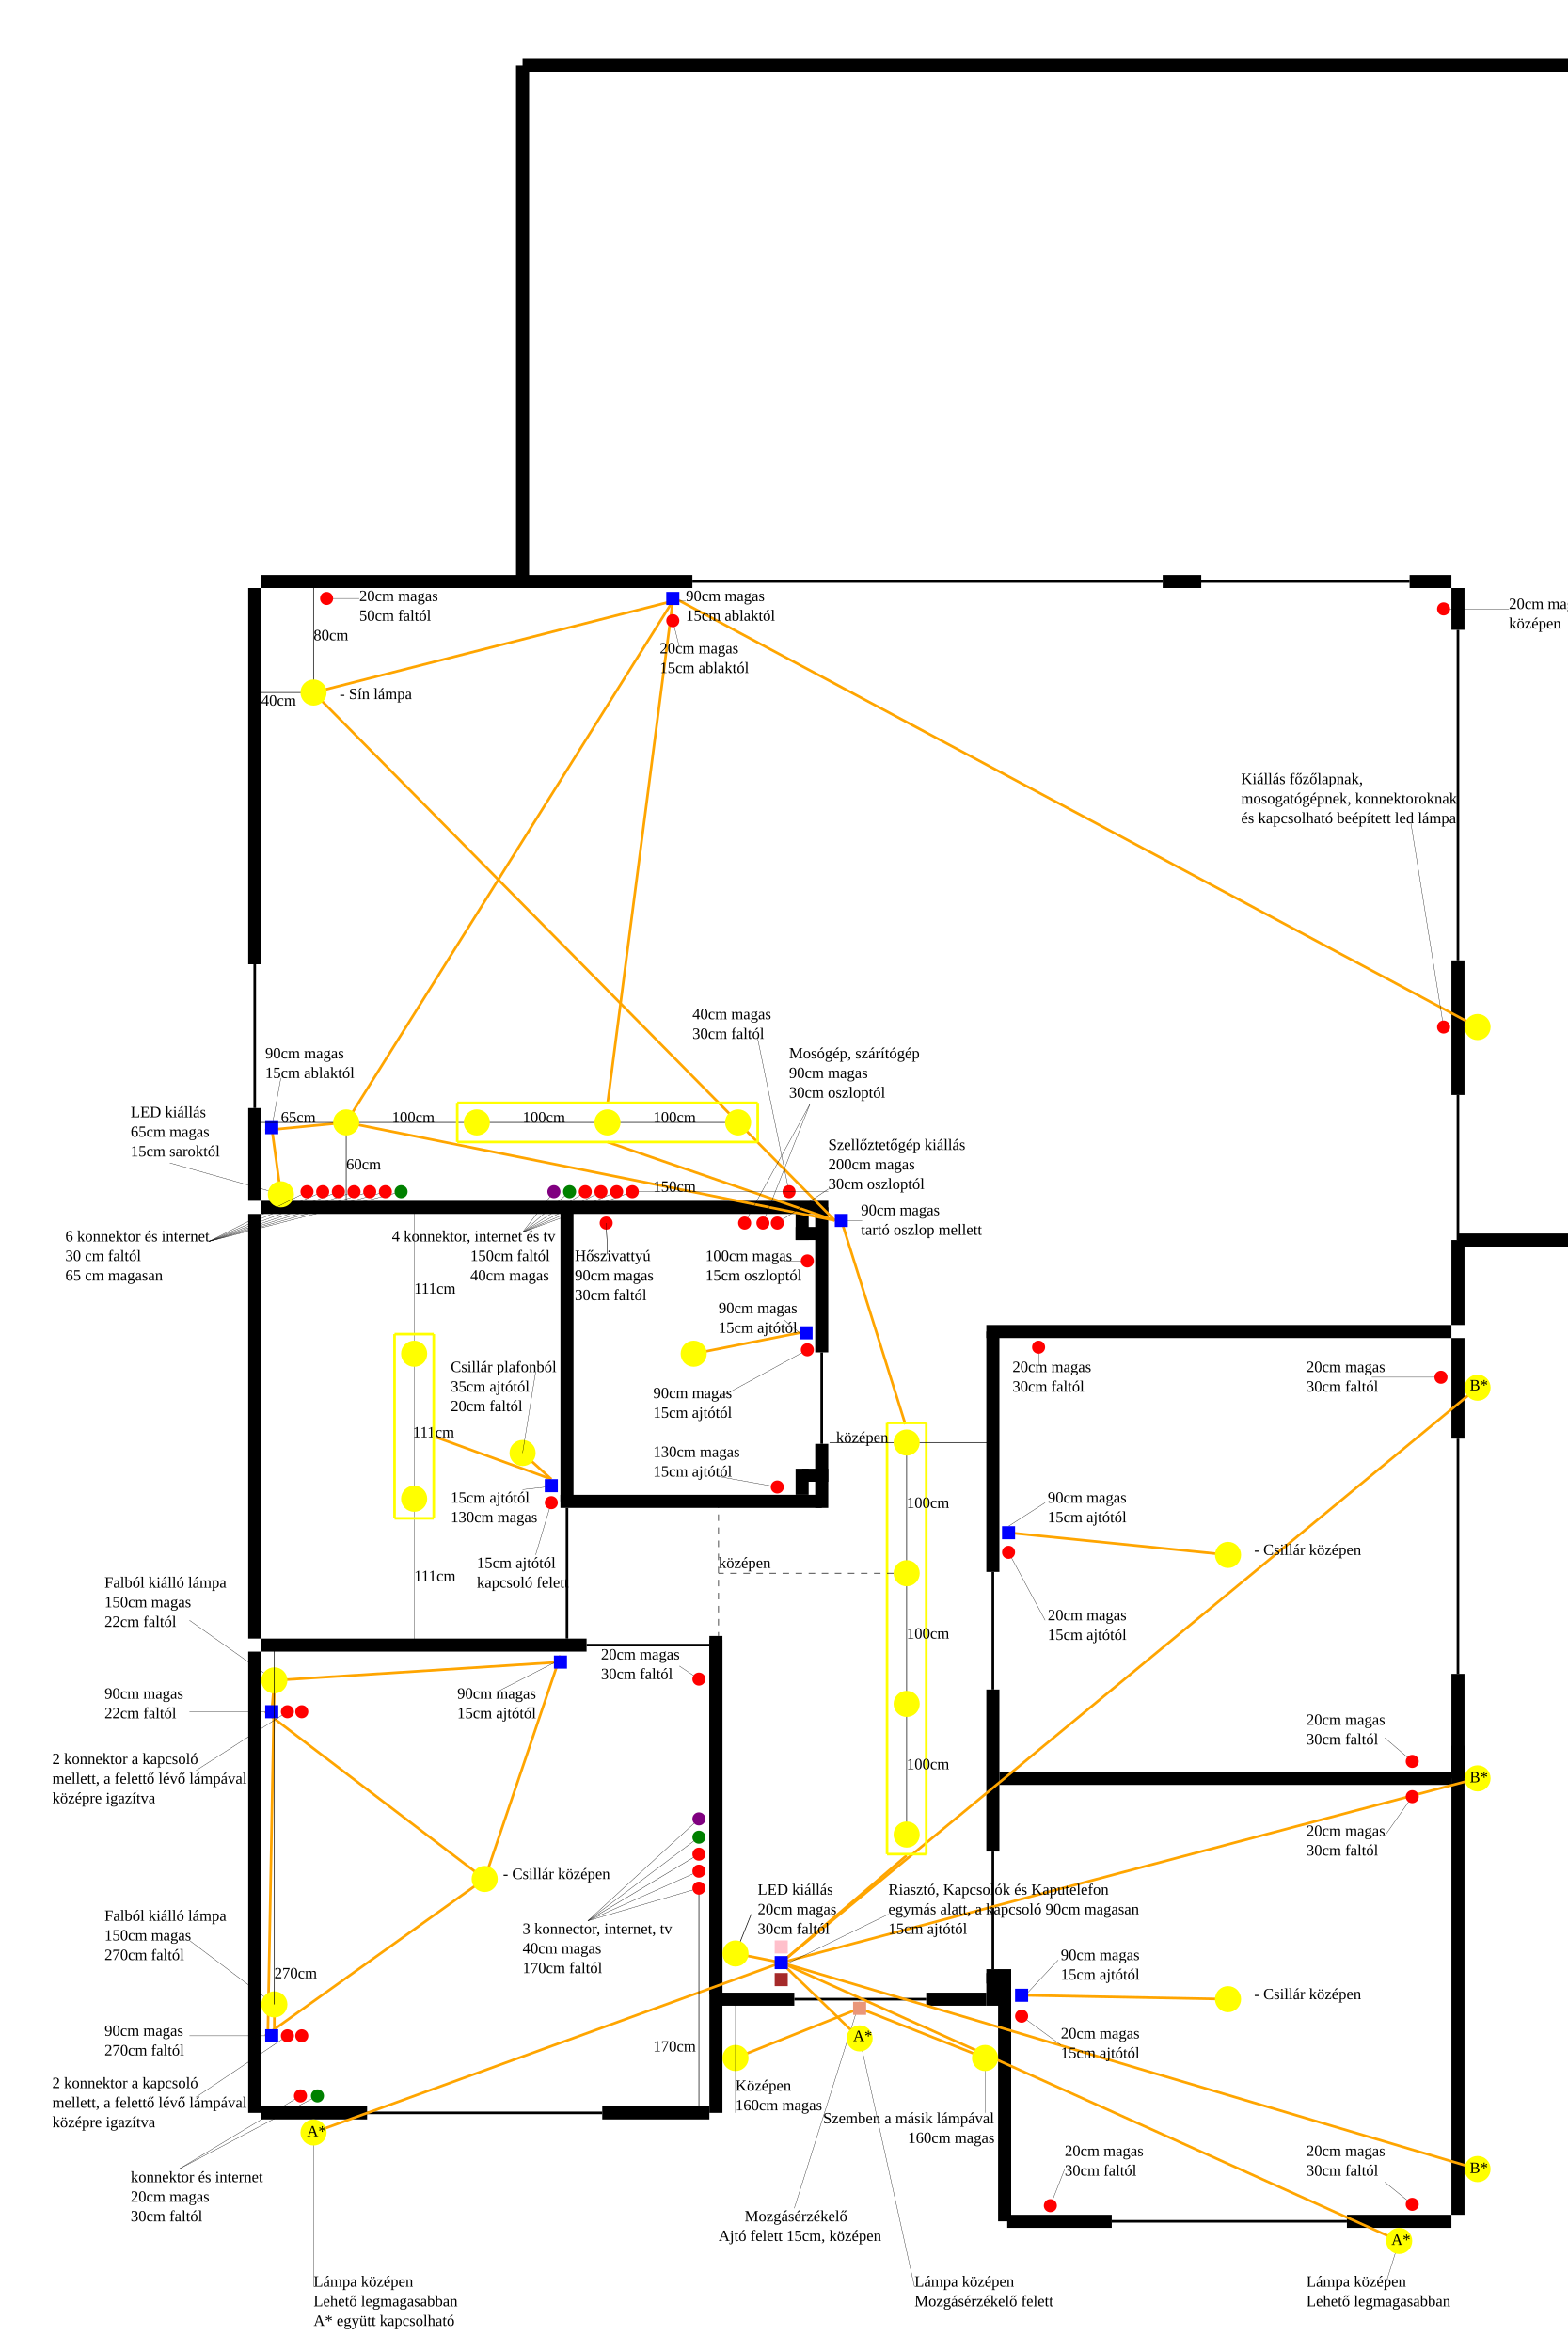
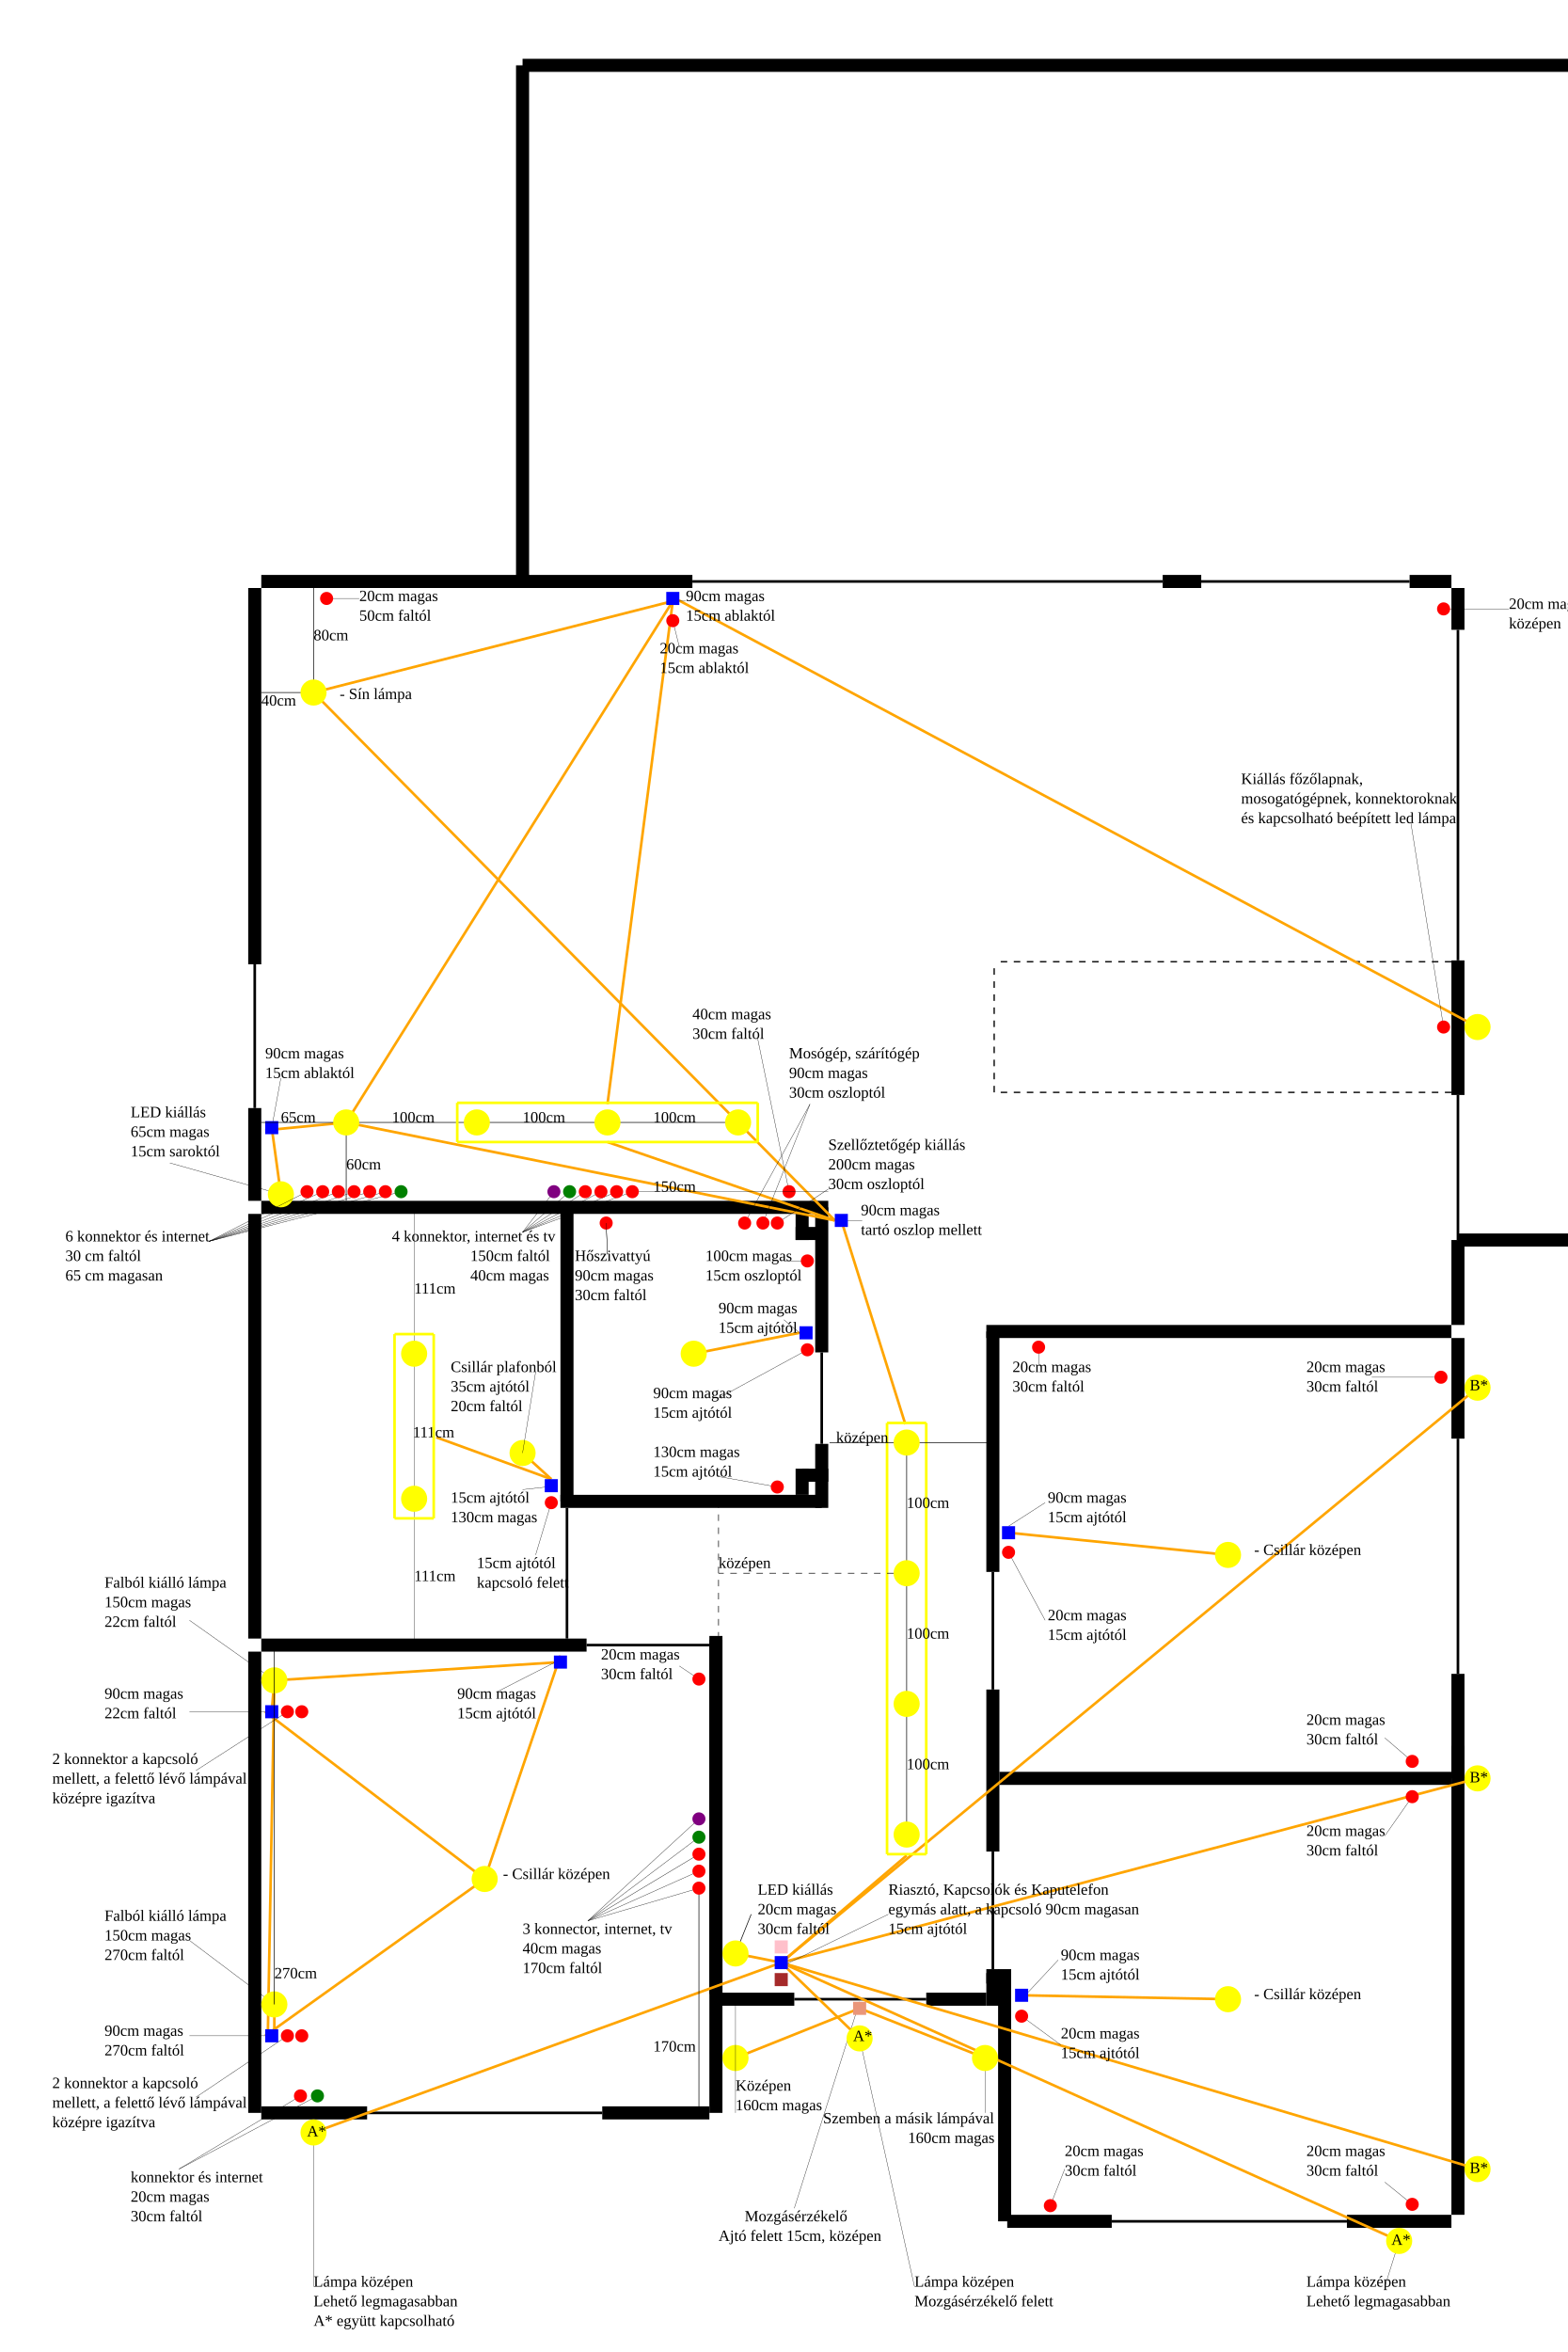
<svg xmlns="http://www.w3.org/2000/svg" viewBox="0 -250 1200 1800">
  <style>
	
		g.konnektor {
			//visibility: hidden
		}
		g.kapcsolo {
			//visibility: hidden;
		}
	
	</style>
  <g>
    <line x1="200" y1="195" x2="530" y2="195" stroke-width="10" stroke="black" />
    <line x1="530" y1="195" x2="890" y2="195" stroke-width="2" stroke="black" />
    <line x1="890" y1="195" x2="919.5" y2="195" stroke-width="10" stroke="black" />
    <line x1="919" y1="195" x2="1079" y2="195" stroke-width="2" stroke="black" />
    <line x1="1079" y1="195" x2="1111" y2="195" stroke-width="10" stroke="black" />
    <line x1="1116" y1="200" x2="1116" y2="232" stroke-width="10" stroke="black" />
    <line x1="1116" y1="232" x2="1116" y2="485" stroke-width="2" stroke="black" />
    <line x1="1116" y1="485" x2="1116" y2="588" stroke-width="10" stroke="black" />
    <line x1="1116" y1="588" x2="1116" y2="699" stroke-width="2" stroke="black" />
    <line x1="1116" y1="699" x2="1116" y2="764" stroke-width="10" stroke="black" />
    <line x1="195" y1="200" x2="195" y2="488" stroke-width="10" stroke="black" />
    <line x1="195" y1="488" x2="195" y2="598" stroke-width="2" stroke="black" />
    <line x1="195" y1="598" x2="195" y2="669" stroke-width="10" stroke="black" />
    <line x1="1111" y1="769" x2="755" y2="769" stroke-width="10" stroke="black" />
    <line x1="200" y1="674" x2="634" y2="674" stroke-width="10" stroke="black" />
    <line x1="614" y1="679" x2="614" y2="699" stroke-width="10" stroke="black" />
    <line x1="609" y1="694" x2="629" y2="694" stroke-width="10" stroke="black" />
    <line x1="614" y1="879" x2="634" y2="879" stroke-width="10" stroke="black" />
    <line x1="614" y1="874" x2="614" y2="894" stroke-width="10" stroke="black" />
    <line x1="760" y1="769" x2="760" y2="953" stroke-width="10" stroke="black" />
    <line x1="760" y1="953" x2="760" y2="1043" stroke-width="2" stroke="black" />
    <line x1="760" y1="1043" x2="760" y2="1167" stroke-width="10" stroke="black" />
    <line x1="760" y1="1167" x2="760" y2="1257" stroke-width="2" stroke="black" />
    <line x1="760" y1="1257" x2="760" y2="1268" stroke-width="10" stroke="black" />
    <line x1="629" y1="674" x2="629" y2="785" stroke-width="10" stroke="black" />
    <line x1="629" y1="785" x2="629" y2="855" stroke-width="2" stroke="black" />
    <line x1="629" y1="855" x2="629" y2="904" stroke-width="10" stroke="black" />
    <line x1="629" y1="899" x2="429" y2="899" stroke-width="10" stroke="black" />
    <line x1="434" y1="904" x2="434" y2="1004" stroke-width="2" stroke="black" />
    <line x1="548" y1="1005" x2="548" y2="1276" stroke-width="10" stroke="black" />
    <line x1="548" y1="1280" x2="608" y2="1280" stroke-width="10" stroke="black" />
    <line x1="608" y1="1280" x2="709" y2="1280" stroke-width="2" stroke="black" />
    <line x1="709" y1="1280" x2="755" y2="1280" stroke-width="10" stroke="black" />
    <line x1="760" y1="1285" x2="760" y2="1260" stroke-width="10" stroke="black" />
    <line x1="434" y1="899" x2="434" y2="674" stroke-width="10" stroke="black" />
    <line x1="195" y1="679" x2="195" y2="1004" stroke-width="10" stroke="black" />
    <line x1="200" y1="1009" x2="449" y2="1009" stroke-width="10" stroke="black" />
    <line x1="449" y1="1009" x2="543" y2="1009" stroke-width="2" stroke="black" />
    <line x1="195" y1="1014" x2="195" y2="1367" stroke-width="10" stroke="black" />
    <line x1="200" y1="1367" x2="281" y2="1367" stroke-width="10" stroke="black" />
    <line x1="281" y1="1367" x2="461" y2="1367" stroke-width="2" stroke="black" />
    <line x1="461" y1="1367" x2="543" y2="1367" stroke-width="10" stroke="black" />
    <line x1="548" y1="1367" x2="548" y2="1002" stroke-width="10" stroke="black" />
    <line x1="1116" y1="1086" x2="1116" y2="1445" stroke-width="10" stroke="black" />
    <line x1="1111" y1="1450" x2="1031" y2="1450" stroke-width="10" stroke="black" />
    <line x1="1031" y1="1450" x2="851" y2="1450" stroke-width="2" stroke="black" />
    <line x1="851" y1="1450" x2="771" y2="1450" stroke-width="10" stroke="black" />
    <line x1="769" y1="1450" x2="769" y2="1257" stroke-width="10" stroke="black" />
    <line x1="1116" y1="774" x2="1116" y2="851" stroke-width="10" stroke="black" />
    <line x1="1116" y1="851" x2="1116" y2="1031" stroke-width="2" stroke="black" />
    <line x1="1116" y1="1031" x2="1116" y2="1111" stroke-width="10" stroke="black" />
    <line x1="1111" y1="1111" x2="765" y2="1111" stroke-width="10" stroke="black" />
    <line x1="400" y1="200" x2="400" y2="-200" stroke-width="10" stroke="black" />
    <line x1="400" y1="-200" x2="1416" y2="-200" stroke-width="10" stroke="black" />
    <line x1="1416" y1="-200" x2="1416" y2="699" stroke-width="10" stroke="black" />
    <line x1="1416" y1="699" x2="1116" y2="699" stroke-width="10" stroke="black" />
  </g>
+   <g class="butor">
+     <line x1="1111" y1="486" x2="761" y2="486" stroke-width="1" stroke="black" stroke-dasharray="5,5" />
+     <line x1="761" y1="586" x2="761" y2="486" stroke-width="1" stroke="black" stroke-dasharray="5,5" />
+     <line x1="1111" y1="586" x2="761" y2="586" stroke-width="1" stroke="black" stroke-dasharray="5,5" />
+   </g>
  <g class="kapcsolo-vonal">
    <line x1="515" y1="210" x2="240" y2="280" stroke-width="2" stroke="orange" />
    <line x1="265" y1="609" x2="515" y2="210" stroke-width="2" stroke="orange" />
    <line x1="772" y1="923" x2="940" y2="940" stroke-width="2" stroke="orange" />
    <line x1="203" y1="615" x2="265" y2="609" stroke-width="2" stroke="orange" />
    <line x1="515" y1="210" x2="465" y2="595" stroke-width="2" stroke="orange" />
    <line x1="639" y1="684" x2="265" y2="609" stroke-width="2" stroke="orange" />
    <line x1="639" y1="684" x2="465" y2="624" stroke-width="2" stroke="orange" />
    <line x1="639" y1="684" x2="240" y2="280" stroke-width="2" stroke="orange" />
    <line x1="208" y1="613" x2="215" y2="664" stroke-width="2" stroke="orange" />
    <line x1="782" y1="1277" x2="940" y2="1280" stroke-width="2" stroke="orange" />
    <line x1="429" y1="1017" x2="371" y2="1188" stroke-width="2" stroke="orange" />
    <line x1="203" y1="1060" x2="371" y2="1188" stroke-width="2" stroke="orange" />
    <line x1="429" y1="1022" x2="210" y2="1036" stroke-width="2" stroke="orange" />
    <line x1="208" y1="1060" x2="210" y2="1036" stroke-width="2" stroke="orange" />
    <line x1="203" y1="1308" x2="371" y2="1188" stroke-width="2" stroke="orange" />
    <line x1="205" y1="1308" x2="210" y2="1036" stroke-width="2" stroke="orange" />
    <line x1="210" y1="1308" x2="210" y2="1284" stroke-width="2" stroke="orange" />
    <line x1="644" y1="684" x2="693" y2="840" stroke-width="2" stroke="orange" />
    <line x1="598" y1="1252" x2="694" y2="1170" stroke-width="2" stroke="orange" />
    <line x1="598" y1="1252" x2="563" y2="1245" stroke-width="2" stroke="orange" />
    <line x1="658" y1="1287" x2="563" y2="1325" stroke-width="2" stroke="orange" />
    <line x1="658" y1="1287" x2="754" y2="1325" stroke-width="2" stroke="orange" />
    <line x1="598" y1="1252" x2="240" y2="1382" stroke-width="2" stroke="orange" />
    <line x1="598" y1="1252" x2="658" y2="1310" stroke-width="2" stroke="orange" />
    <line x1="598" y1="1252" x2="1071" y2="1465" stroke-width="2" stroke="orange" />
    <line x1="531" y1="786" x2="612" y2="770" stroke-width="2" stroke="orange" />
    <line x1="422" y1="882" x2="334" y2="850" stroke-width="2" stroke="orange" />
    <line x1="422" y1="882" x2="400" y2="862" stroke-width="2" stroke="orange" />
    <line x1="598" y1="1252" x2="1131" y2="812" stroke-width="2" stroke="orange" />
    <line x1="598" y1="1252" x2="1131" y2="1111" stroke-width="2" stroke="orange" />
    <line x1="598" y1="1252" x2="1131" y2="1410" stroke-width="2" stroke="orange" />
    <line x1="515" y1="207" x2="1131" y2="536" stroke-width="2" stroke="orange" />
  </g>
  <g class="konnektor">
    <line x1="515" y1="225" x2="520" y2="245" stroke-width="0.25" stroke="black" />
    <circle cx="515" cy="225" r="5" fill="red" />
    <text x="505" y="250" fill="black" font-size="12">20cm magas</text>
    <text x="505" y="265" fill="black" font-size="12">15cm ablaktól</text>
    <line x1="250" y1="208" x2="275" y2="208" stroke-width="0.25" stroke="black" />
    <circle cx="250" cy="208" r="5" fill="red" />
    <text x="275" y="210" fill="black" font-size="12">20cm magas</text>
    <text x="275" y="225" fill="black" font-size="12">50cm faltól</text>
  </g>
  <g class="kapcsolo">
    <line x1="525" y1="210" x2="520" y2="210" stroke-width="0.25" stroke="black" />
    <line x1="515" y1="203" x2="515" y2="213" stroke-width="10" stroke="blue" />
    <text x="525" y="210" fill="black" font-size="12">90cm magas</text>
    <text x="525" y="225" fill="black" font-size="12">15cm ablaktól</text>
    <line x1="240" y1="200" x2="240" y2="280" stroke-width="0.5" stroke="black" />
    <text x="240" y="240" fill="black" font-size="12">80cm</text>
    <line x1="200" y1="280" x2="240" y2="280" stroke-width="0.5" stroke="black" />
    <text x="200" y="290" fill="black" font-size="12">40cm</text>
    <circle cx="240" cy="280" r="10" fill="yellow" />
    <text x="260" y="285" fill="black" font-size="12">- Sín lámpa</text>
  </g>
  <g class="kapcsolo">
    <line x1="208" y1="613" x2="215" y2="575" stroke-width="0.25" stroke="black" />
    <line x1="203" y1="613" x2="213" y2="613" stroke-width="10" stroke="blue" />
    <text x="203" y="560" fill="black" font-size="12">90cm magas</text>
    <text x="203" y="575" fill="black" font-size="12">15cm ablaktól</text>
    <line x1="265" y1="609" x2="265" y2="669" stroke-width="0.5" stroke="black" />
    <text x="265" y="645" fill="black" font-size="12">60cm</text>
    <line x1="200" y1="609" x2="265" y2="609" stroke-width="0.5" stroke="black" />
    <text x="215" y="609" fill="black" font-size="12">65cm</text>
    <line x1="265" y1="609" x2="365" y2="609" stroke-width="0.5" stroke="black" />
    <text x="300" y="609" fill="black" font-size="12">100cm</text>
    <line x1="365" y1="609" x2="465" y2="609" stroke-width="0.5" stroke="black" />
    <text x="400" y="609" fill="black" font-size="12">100cm</text>
    <line x1="465" y1="609" x2="565" y2="609" stroke-width="0.5" stroke="black" />
    <text x="500" y="609" fill="black" font-size="12">100cm</text>
    <circle cx="265" cy="609" r="10" fill="yellow" />
    <circle cx="365" cy="609" r="10" fill="yellow" />
    <circle cx="465" cy="609" r="10" fill="yellow" />
    <circle cx="565" cy="609" r="10" fill="yellow" />
    <line x1="350" y1="594" x2="580" y2="594" stroke-width="2" stroke="yellow" />
    <line x1="350" y1="624" x2="580" y2="624" stroke-width="2" stroke="yellow" />
    <line x1="350" y1="594" x2="350" y2="624" stroke-width="2" stroke="yellow" />
    <line x1="580" y1="594" x2="580" y2="624" stroke-width="2" stroke="yellow" />
    <line x1="639" y1="684" x2="660" y2="684" stroke-width="0.25" stroke="black" />
    <line x1="639" y1="684" x2="649" y2="684" stroke-width="10" stroke="blue" />
    <text x="659" y="680" fill="black" font-size="12">90cm magas</text>
    <text x="659" y="695" fill="black" font-size="12">tartó oszlop mellett</text>
    <line x1="215" y1="664" x2="130" y2="640" stroke-width="0.25" stroke="black" />
    <circle cx="215" cy="664" r="10" fill="yellow" />
    <text x="100" y="605" fill="black" font-size="12">LED kiállás</text>
    <text x="100" y="620" fill="black" font-size="12">65cm magas</text>
    <text x="100" y="635" fill="black" font-size="12">15cm saroktól</text>
  </g>
  <g class="konnektor">
    <line x1="772" y1="938" x2="800" y2="990" stroke-width="0.25" stroke="black" />
    <circle cx="772" cy="938" r="5" fill="red" />
    <text x="802" y="990" fill="black" font-size="12">20cm magas</text>
    <text x="802" y="1005" fill="black" font-size="12">15cm ajtótól</text>
    <line x1="795" y1="781" x2="795" y2="795" stroke-width="0.25" stroke="black" />
    <circle cx="795" cy="781" r="5" fill="red" />
    <text x="775" y="800" fill="black" font-size="12">20cm magas</text>
    <text x="775" y="815" fill="black" font-size="12">30cm faltól</text>
    <line x1="1050" y1="804" x2="1103" y2="804" stroke-width="0.25" stroke="black" />
    <circle cx="1103" cy="804" r="5" fill="red" />
    <text x="1000" y="800" fill="black" font-size="12">20cm magas</text>
    <text x="1000" y="815" fill="black" font-size="12">30cm faltól</text>
    <line x1="1060" y1="1080" x2="1081" y2="1098" stroke-width="0.25" stroke="black" />
    <circle cx="1081" cy="1098" r="5" fill="red" />
    <text x="1000" y="1070" fill="black" font-size="12">20cm magas</text>
    <text x="1000" y="1085" fill="black" font-size="12">30cm faltól</text>
  </g>
  <g class="kapcsolo">
    <line x1="772" y1="918" x2="800" y2="900" stroke-width="0.25" stroke="black" />
    <line x1="772" y1="918" x2="772" y2="928" stroke-width="10" stroke="blue" />
    <text x="802" y="900" fill="black" font-size="12">90cm magas</text>
    <text x="802" y="915" fill="black" font-size="12">15cm ajtótól</text>
    <circle cx="940" cy="940" r="10" fill="yellow" />
    <text x="960" y="940" fill="black" font-size="12">- Csillár középen</text>
  </g>
  <g class="kapcsolo">
    <line x1="810" y1="1250" x2="782" y2="1280" stroke-width="0.25" stroke="black" />
    <line x1="782" y1="1272" x2="782" y2="1282" stroke-width="10" stroke="blue" />
    <text x="812" y="1250" fill="black" font-size="12">90cm magas</text>
    <text x="812" y="1265" fill="black" font-size="12">15cm ajtótól</text>
    <circle cx="940" cy="1280" r="10" fill="yellow" />
    <text x="960" y="1280" fill="black" font-size="12">- Csillár középen</text>
  </g>
  <g class="konnektor">
    <line x1="782" y1="1293" x2="812" y2="1315" stroke-width="0.25" stroke="black" />
    <circle cx="782" cy="1293" r="5" fill="red" />
    <text x="812" y="1310" fill="black" font-size="12">20cm magas</text>
    <text x="812" y="1325" fill="black" font-size="12">15cm ajtótól</text>
    <line x1="804" y1="1438" x2="815" y2="1410" stroke-width="0.25" stroke="black" />
    <circle cx="804" cy="1438" r="5" fill="red" />
    <text x="815" y="1400" fill="black" font-size="12">20cm magas</text>
    <text x="815" y="1415" fill="black" font-size="12">30cm faltól</text>
    <line x1="1081" y1="1125" x2="1060" y2="1155" stroke-width="0.25" stroke="black" />
    <circle cx="1081" cy="1125" r="5" fill="red" />
    <text x="1000" y="1155" fill="black" font-size="12">20cm magas</text>
    <text x="1000" y="1170" fill="black" font-size="12">30cm faltól</text>
    <line x1="1081" y1="1437" x2="1060" y2="1420" stroke-width="0.25" stroke="black" />
    <circle cx="1081" cy="1437" r="5" fill="red" />
    <text x="1000" y="1400" fill="black" font-size="12">20cm magas</text>
    <text x="1000" y="1415" fill="black" font-size="12">30cm faltól</text>
  </g>
  <g class="kapcsolo">
    <line x1="429" y1="1020" x2="380" y2="1045" stroke-width="0.25" stroke="black" />
    <line x1="429" y1="1017" x2="429" y2="1027" stroke-width="10" stroke="blue" />
    <text x="350" y="1050" fill="black" font-size="12">90cm magas</text>
    <text x="350" y="1065" fill="black" font-size="12">15cm ajtótól</text>
    <circle cx="371" cy="1188" r="10" fill="yellow" />
    <text x="385" y="1188" fill="black" font-size="12">- Csillár középen</text>
    <line x1="145" y1="990" x2="210" y2="1036" stroke-width="0.25" stroke="black" />
    <text x="80" y="965" fill="black" font-size="12">Falból kiálló lámpa</text>
    <text x="80" y="980" fill="black" font-size="12">150cm magas</text>
    <text x="80" y="995" fill="black" font-size="12">22cm faltól</text>
    <circle cx="210" cy="1036" r="10" fill="yellow" />
    <line x1="145" y1="1060" x2="210" y2="1060" stroke-width="0.25" stroke="black" />
    <line x1="203" y1="1060" x2="213" y2="1060" stroke-width="10" stroke="blue" />
    <text x="80" y="1050" fill="black" font-size="12">90cm magas</text>
    <text x="80" y="1065" fill="black" font-size="12">22cm faltól</text>
    <line x1="210" y1="1284" x2="145" y2="1235" stroke-width="0.25" stroke="black" />
    <text x="80" y="1220" fill="black" font-size="12">Falból kiálló lámpa</text>
    <text x="80" y="1235" fill="black" font-size="12">150cm magas</text>
    <text x="80" y="1250" fill="black" font-size="12">270cm faltól</text>
    <circle cx="210" cy="1284" r="10" fill="yellow" />
    <line x1="145" y1="1308" x2="210" y2="1308" stroke-width="0.25" stroke="black" />
    <line x1="203" y1="1308" x2="213" y2="1308" stroke-width="10" stroke="blue" />
    <text x="80" y="1308" fill="black" font-size="12">90cm magas</text>
    <text x="80" y="1323" fill="black" font-size="12">270cm faltól</text>
    <line x1="210" y1="1284" x2="210" y2="1010" stroke-width="0.5" stroke="black" />
    <text x="210" y="1264" fill="black" font-size="12">270cm</text>
  </g>
  <g class="konnektor">
    <line x1="220" y1="1060" x2="150" y2="1105" stroke-width="0.25" stroke="black" />
    <circle cx="220" cy="1060" r="5" fill="red" />
    <circle cx="231" cy="1060" r="5" fill="red" />
    <text x="40" y="1100" fill="black" font-size="12">2 konnektor a kapcsoló</text>
    <text x="40" y="1115" fill="black" font-size="12">mellett, a felettő lévő lámpával</text>
    <text x="40" y="1130" fill="black" font-size="12">középre igazítva</text>
    <line x1="220" y1="1308" x2="150" y2="1355" stroke-width="0.25" stroke="black" />
    <circle cx="220" cy="1308" r="5" fill="red" />
    <circle cx="231" cy="1308" r="5" fill="red" />
    <text x="40" y="1348" fill="black" font-size="12">2 konnektor a kapcsoló</text>
    <text x="40" y="1363" fill="black" font-size="12">mellett, a felettő lévő lámpával</text>
    <text x="40" y="1378" fill="black" font-size="12">középre igazítva</text>
    <line x1="137" y1="1410" x2="230" y2="1354" stroke-width="0.25" stroke="black" />
    <line x1="137" y1="1410" x2="243" y2="1354" stroke-width="0.25" stroke="black" />
    <circle cx="230" cy="1354" r="5" fill="red" />
    <circle cx="243" cy="1354" r="5" fill="green" />
    <text x="100" y="1420" fill="black" font-size="12">konnektor és internet</text>
    <text x="100" y="1435" fill="black" font-size="12">20cm magas</text>
    <text x="100" y="1450" fill="black" font-size="12">30cm faltól</text>
    <line x1="535" y1="1035" x2="520" y2="1025" stroke-width="0.25" stroke="black" />
    <circle cx="535" cy="1035" r="5" fill="red" />
    <text x="460" y="1020" fill="black" font-size="12">20cm magas</text>
    <text x="460" y="1035" fill="black" font-size="12">30cm faltól</text>
    <line x1="450" y1="1220" x2="535" y2="1142" stroke-width="0.25" stroke="black" />
    <line x1="450" y1="1220" x2="535" y2="1156" stroke-width="0.25" stroke="black" />
    <line x1="450" y1="1220" x2="535" y2="1169" stroke-width="0.25" stroke="black" />
    <line x1="450" y1="1220" x2="535" y2="1182" stroke-width="0.25" stroke="black" />
    <line x1="450" y1="1220" x2="535" y2="1195" stroke-width="0.25" stroke="black" />
    <line x1="535" y1="1370" x2="535" y2="1195" stroke-width="0.5" stroke="black" />
    <circle cx="535" cy="1142" r="5" fill="purple" />
    <circle cx="535" cy="1156" r="5" fill="green" />
    <circle cx="535" cy="1169" r="5" fill="red" />
    <circle cx="535" cy="1182" r="5" fill="red" />
    <circle cx="535" cy="1195" r="5" fill="red" />
    <text x="400" y="1230" fill="black" font-size="12">3 konnector, internet, tv</text>
    <text x="400" y="1245" fill="black" font-size="12">40cm magas</text>
    <text x="400" y="1260" fill="black" font-size="12">170cm faltól</text>
    <text x="500" y="1320" fill="black" font-size="12">170cm</text>
  </g>
  <g class="kapcsolo">
    <line x1="679" y1="839" x2="709" y2="839" stroke-width="2" stroke="yellow" />
    <line x1="679" y1="839" x2="679" y2="1169" stroke-width="2" stroke="yellow" />
    <line x1="679" y1="1169" x2="709" y2="1169" stroke-width="2" stroke="yellow" />
    <line x1="709" y1="839" x2="709" y2="1169" stroke-width="2" stroke="yellow" />
    <line x1="694" y1="954" x2="550" y2="954" stroke-width="0.5" stroke="black" stroke-dasharray="5,5" />
    <line x1="550" y1="899" x2="550" y2="1002" stroke-width="0.5" stroke="black" stroke-dasharray="5,5" />
    <text x="550" y="950" fill="black" font-size="12">középen</text>
    <text x="640" y="854" fill="black" font-size="12">középen</text>
    <line x1="635" y1="854" x2="760" y2="854" stroke-width="0.5" stroke="black" />
    <line x1="694" y1="854" x2="694" y2="954" stroke-width="0.5" stroke="black" />
    <text x="694" y="904" fill="black" font-size="12">100cm</text>
    <line x1="694" y1="954" x2="694" y2="1054" stroke-width="0.5" stroke="black" />
    <text x="694" y="1004" fill="black" font-size="12">100cm</text>
    <line x1="694" y1="1054" x2="694" y2="1154" stroke-width="0.5" stroke="black" />
    <text x="694" y="1104" fill="black" font-size="12">100cm</text>
    <circle cx="694" cy="854" r="10" fill="yellow" />
    <circle cx="694" cy="954" r="10" fill="yellow" />
    <circle cx="694" cy="1054" r="10" fill="yellow" />
    <circle cx="694" cy="1154" r="10" fill="yellow" />
    <line x1="563" y1="1245" x2="575" y2="1215" stroke-width="0.5" stroke="black" />
    <circle cx="563" cy="1245" r="10" fill="yellow" />
    <text x="580" y="1200" fill="black" font-size="12">LED kiállás</text>
    <text x="580" y="1215" fill="black" font-size="12">20cm magas</text>
    <text x="580" y="1230" fill="black" font-size="12">30cm faltól</text>
    <line x1="598" y1="1255" x2="680" y2="1215" stroke-width="0.25" stroke="black" />
    <line x1="598" y1="1235" x2="598" y2="1245" stroke-width="10" stroke="pink" />
    <line x1="598" y1="1247" x2="598" y2="1257" stroke-width="10" stroke="blue" />
    <line x1="598" y1="1260" x2="598" y2="1270" stroke-width="10" stroke="brown" />
    <text x="680" y="1200" fill="black" font-size="12">Riasztó, Kapcsolók és Kaputelefon</text>
    <text x="680" y="1215" fill="black" font-size="12">egymás alatt, a kapcsoló 90cm magasan</text>
    <text x="680" y="1230" fill="black" font-size="12">15cm ajtótól</text>
  </g>
  <g class="kapcsolo">
    <line x1="658" y1="1282" x2="608" y2="1440" stroke-width="0.25" stroke="black" />
    <line x1="658" y1="1282" x2="658" y2="1292" stroke-width="10" stroke="DarkSalmon" />
    <text x="570" y="1450" fill="black" font-size="12">Mozgásérzékelő</text>
    <text x="550" y="1465" fill="black" font-size="12">Ajtó felett 15cm, középen</text>
    <line x1="754" y1="1325" x2="754" y2="1367" stroke-width="0.25" stroke="black" />
    <circle cx="563" cy="1325" r="10" fill="yellow" />
    <circle cx="754" cy="1325" r="10" fill="yellow" />
    <line x1="563" y1="1280" x2="563" y2="1367" stroke-width="0.25" stroke="black" />
    <text x="563" y="1350" fill="black" font-size="12">Középen</text>
    <text x="563" y="1365" fill="black" font-size="12">160cm magas</text>
    <text x="630" y="1375" fill="black" font-size="12">Szemben a másik lámpával</text>
    <text x="695" y="1390" fill="black" font-size="12">160cm magas</text>
  </g>
  <g class="kapcsolo">
    <line x1="658" y1="1310" x2="700" y2="1500" stroke-width="0.25" stroke="black" />
    <line x1="1071" y1="1465" x2="1060" y2="1500" stroke-width="0.25" stroke="black" />
    <line x1="240" y1="1382" x2="240" y2="1500" stroke-width="0.25" stroke="black" />
    <circle cx="240" cy="1382" r="10" fill="yellow" />
    <circle cx="1071" cy="1465" r="10" fill="yellow" />
    <circle cx="658" cy="1310" r="10" fill="yellow" />
    <text x="1065" y="1468" fill="black" font-size="12">A*</text>
    <text x="700" y="1500" fill="black" font-size="12">Lámpa középen</text>
    <text x="700" y="1515" fill="black" font-size="12">Mozgásérzékelő felett</text>
    <text x="653" y="1312" fill="black" font-size="12">A*</text>
    <text x="1000" y="1500" fill="black" font-size="12">Lámpa középen</text>
    <text x="1000" y="1515" fill="black" font-size="12">Lehető legmagasabban</text>
    <text x="235" y="1385" fill="black" font-size="12">A*</text>
    <text x="240" y="1500" fill="black" font-size="12">Lámpa középen</text>
    <text x="240" y="1515" fill="black" font-size="12">Lehető legmagasabban</text>
    <text x="240" y="1530" fill="black" font-size="12">A* együtt kapcsolható</text>
    <circle cx="1131" cy="812" r="10" fill="yellow" />
    <circle cx="1131" cy="1111" r="10" fill="yellow" />
    <circle cx="1131" cy="1410" r="10" fill="yellow" />
    <text x="1125" y="814" fill="black" font-size="12">B*</text>
    <text x="1125" y="1114" fill="black" font-size="12">B*</text>
    <text x="1125" y="1413" fill="black" font-size="12">B*</text>
    <circle cx="1131" cy="536" r="10" fill="yellow" />
  </g>
  <g class="konnektor">
    <line x1="464" y1="686" x2="465" y2="710" stroke-width="0.25" stroke="black" />
    <circle cx="464" cy="686" r="5" fill="red" />
    <text x="440" y="715" fill="black" font-size="12">Hőszivattyú</text>
    <text x="440" y="730" fill="black" font-size="12">90cm magas</text>
    <text x="440" y="745" fill="black" font-size="12">30cm faltól</text>
    <line x1="620" y1="595" x2="570" y2="686" stroke-width="0.25" stroke="black" />
    <line x1="620" y1="595" x2="584" y2="686" stroke-width="0.25" stroke="black" />
    <circle cx="584" cy="686" r="5" fill="red" />
    <circle cx="570" cy="686" r="5" fill="red" />
    <text x="604" y="560" fill="black" font-size="12">Mosógép, szárítógép</text>
    <text x="604" y="575" fill="black" font-size="12">90cm magas</text>
    <text x="604" y="590" fill="black" font-size="12">30cm oszloptól</text>
    <line x1="595" y1="686" x2="634" y2="660" stroke-width="0.25" stroke="black" />
    <circle cx="595" cy="686" r="5" fill="red" />
    <text x="634" y="630" fill="black" font-size="12">Szellőztetőgép kiállás</text>
    <text x="634" y="645" fill="black" font-size="12">200cm magas</text>
    <text x="634" y="660" fill="black" font-size="12">30cm oszloptól</text>
    <line x1="618" y1="715" x2="600" y2="715" stroke-width="0.25" stroke="black" />
    <circle cx="618" cy="715" r="5" fill="red" />
    <text x="540" y="715" fill="black" font-size="12">100cm magas</text>
    <text x="540" y="730" fill="black" font-size="12">15cm oszloptól</text>
    <line x1="618" y1="783" x2="550" y2="820" stroke-width="0.25" stroke="black" />
    <circle cx="618" cy="783" r="5" fill="red" />
    <text x="500" y="820" fill="black" font-size="12">90cm magas</text>
    <text x="500" y="835" fill="black" font-size="12">15cm ajtótól</text>
    <line x1="595" y1="888" x2="550" y2="880" stroke-width="0.25" stroke="black" />
    <circle cx="595" cy="888" r="5" fill="red" />
    <text x="500" y="865" fill="black" font-size="12">130cm magas</text>
    <text x="500" y="880" fill="black" font-size="12">15cm ajtótól</text>
  </g>
  <g class="konnektor">
    <line x1="422" y1="900" x2="410" y2="940" stroke-width="0.25" stroke="black" />
    <line x1="464" y1="686" x2="465" y2="710" stroke-width="0.25" stroke="black" />
    <circle cx="422" cy="900" r="5" fill="red" />
    <text x="365" y="950" fill="black" font-size="12">15cm ajtótól</text>
    <text x="365" y="965" fill="black" font-size="12">kapcsoló felett</text>
  </g>
  <g class="kapcsolo">
    <circle cx="531" cy="786" r="10" fill="yellow" />
    <line x1="317" y1="674" x2="317" y2="1009" stroke-width="0.25" stroke="black" />
    <line x1="427" y1="887" x2="400" y2="890" stroke-width="0.25" stroke="black" />
    <circle cx="317" cy="786" r="10" fill="yellow" />
    <circle cx="317" cy="897" r="10" fill="yellow" />
    <circle cx="400" cy="862" r="10" fill="yellow" />
    <text x="317" y="740" fill="black" font-size="12">111cm</text>
    <text x="316" y="850" fill="black" font-size="12">111cm</text>
    <text x="317" y="960" fill="black" font-size="12">111cm</text>
    <line x1="612" y1="770" x2="600" y2="760" stroke-width="0.25" stroke="black" />
    <text x="550" y="755" fill="black" font-size="12">90cm magas</text>
    <text x="550" y="770" fill="black" font-size="12">15cm ajtótól</text>
    <line x1="612" y1="770" x2="622" y2="770" stroke-width="10" stroke="blue" />
    <line x1="422" y1="882" x2="422" y2="892" stroke-width="10" stroke="blue" />
    <line x1="302" y1="771" x2="332" y2="771" stroke-width="2" stroke="yellow" />
    <line x1="302" y1="771" x2="302" y2="912" stroke-width="2" stroke="yellow" />
    <line x1="302" y1="912" x2="332" y2="912" stroke-width="2" stroke="yellow" />
    <line x1="332" y1="771" x2="332" y2="912" stroke-width="2" stroke="yellow" />
    <line x1="400" y1="862" x2="410" y2="800" stroke-width="0.25" stroke="black" />
    <text x="345" y="800" fill="black" font-size="12">Csillár plafonból</text>
    <text x="345" y="815" fill="black" font-size="12">35cm ajtótól</text>
    <text x="345" y="830" fill="black" font-size="12">20cm faltól</text>
    <text x="345" y="900" fill="black" font-size="12">15cm ajtótól</text>
    <text x="345" y="915" fill="black" font-size="12">130cm magas</text>
  </g>
  <g class="konnektor">
    <line x1="160" y1="700" x2="235" y2="662" stroke-width="0.25" stroke="black" />
    <line x1="160" y1="700" x2="247" y2="662" stroke-width="0.25" stroke="black" />
    <line x1="160" y1="700" x2="259" y2="662" stroke-width="0.25" stroke="black" />
    <line x1="160" y1="700" x2="271" y2="662" stroke-width="0.25" stroke="black" />
    <line x1="160" y1="700" x2="283" y2="662" stroke-width="0.25" stroke="black" />
    <line x1="160" y1="700" x2="295" y2="662" stroke-width="0.25" stroke="black" />
    <line x1="160" y1="700" x2="307" y2="662" stroke-width="0.25" stroke="black" />
    <circle cx="235" cy="662" r="5" fill="red" />
    <circle cx="247" cy="662" r="5" fill="red" />
    <circle cx="259" cy="662" r="5" fill="red" />
    <circle cx="271" cy="662" r="5" fill="red" />
    <circle cx="283" cy="662" r="5" fill="red" />
    <circle cx="295" cy="662" r="5" fill="red" />
    <circle cx="307" cy="662" r="5" fill="green" />
    <text x="50" y="700" fill="black" font-size="12">6 konnektor és internet</text>
    <text x="50" y="715" fill="black" font-size="12">30 cm faltól</text>
    <text x="50" y="730" fill="black" font-size="12">65 cm magasan</text>
    <line x1="604" y1="662" x2="580" y2="545" stroke-width="0.25" stroke="black" />
    <circle cx="604" cy="662" r="5" fill="red" />
    <text x="530" y="530" fill="black" font-size="12">40cm magas</text>
    <text x="530" y="545" fill="black" font-size="12">30cm faltól</text>
    <line x1="484" y1="662" x2="634" y2="662" stroke-width="0.25" stroke="black" />
    <line x1="400" y1="693" x2="484" y2="662" stroke-width="0.25" stroke="black" />
    <line x1="400" y1="693" x2="472" y2="662" stroke-width="0.25" stroke="black" />
    <line x1="400" y1="693" x2="460" y2="662" stroke-width="0.25" stroke="black" />
    <line x1="400" y1="693" x2="448" y2="662" stroke-width="0.25" stroke="black" />
    <line x1="400" y1="693" x2="436" y2="662" stroke-width="0.25" stroke="black" />
    <line x1="400" y1="693" x2="424" y2="662" stroke-width="0.25" stroke="black" />
    <circle cx="484" cy="662" r="5" fill="red" />
    <circle cx="472" cy="662" r="5" fill="red" />
    <circle cx="460" cy="662" r="5" fill="red" />
    <circle cx="448" cy="662" r="5" fill="red" />
    <circle cx="436" cy="662" r="5" fill="green" />
    <circle cx="424" cy="662" r="5" fill="purple" />
    <text x="300" y="700" fill="black" font-size="12">4 konnektor, internet és tv</text>
    <text x="360" y="715" fill="black" font-size="12">150cm faltól</text>
    <text x="360" y="730" fill="black" font-size="12">40cm magas</text>
    <text x="500" y="662" fill="black" font-size="12">150cm</text>
    <line x1="1105" y1="216" x2="1155" y2="216" stroke-width="0.25" stroke="black" />
    <circle cx="1105" cy="216" r="5" fill="red" />
    <text x="1155" y="216" fill="black" font-size="12">20cm magas</text>
    <text x="1155" y="231" fill="black" font-size="12">középen</text>
    <line x1="1080" y1="380" x2="1105" y2="536" stroke-width="0.25" stroke="black" />
    <circle cx="1105" cy="536" r="5" fill="red" />
    <text x="950" y="350" fill="black" font-size="12">Kiállás főzőlapnak,</text>
    <text x="950" y="365" fill="black" font-size="12">mosogatógépnek, konnektoroknak</text>
    <text x="950" y="380" fill="black" font-size="12">és kapcsolható beépített led lámpa</text>
  </g>
</svg>
